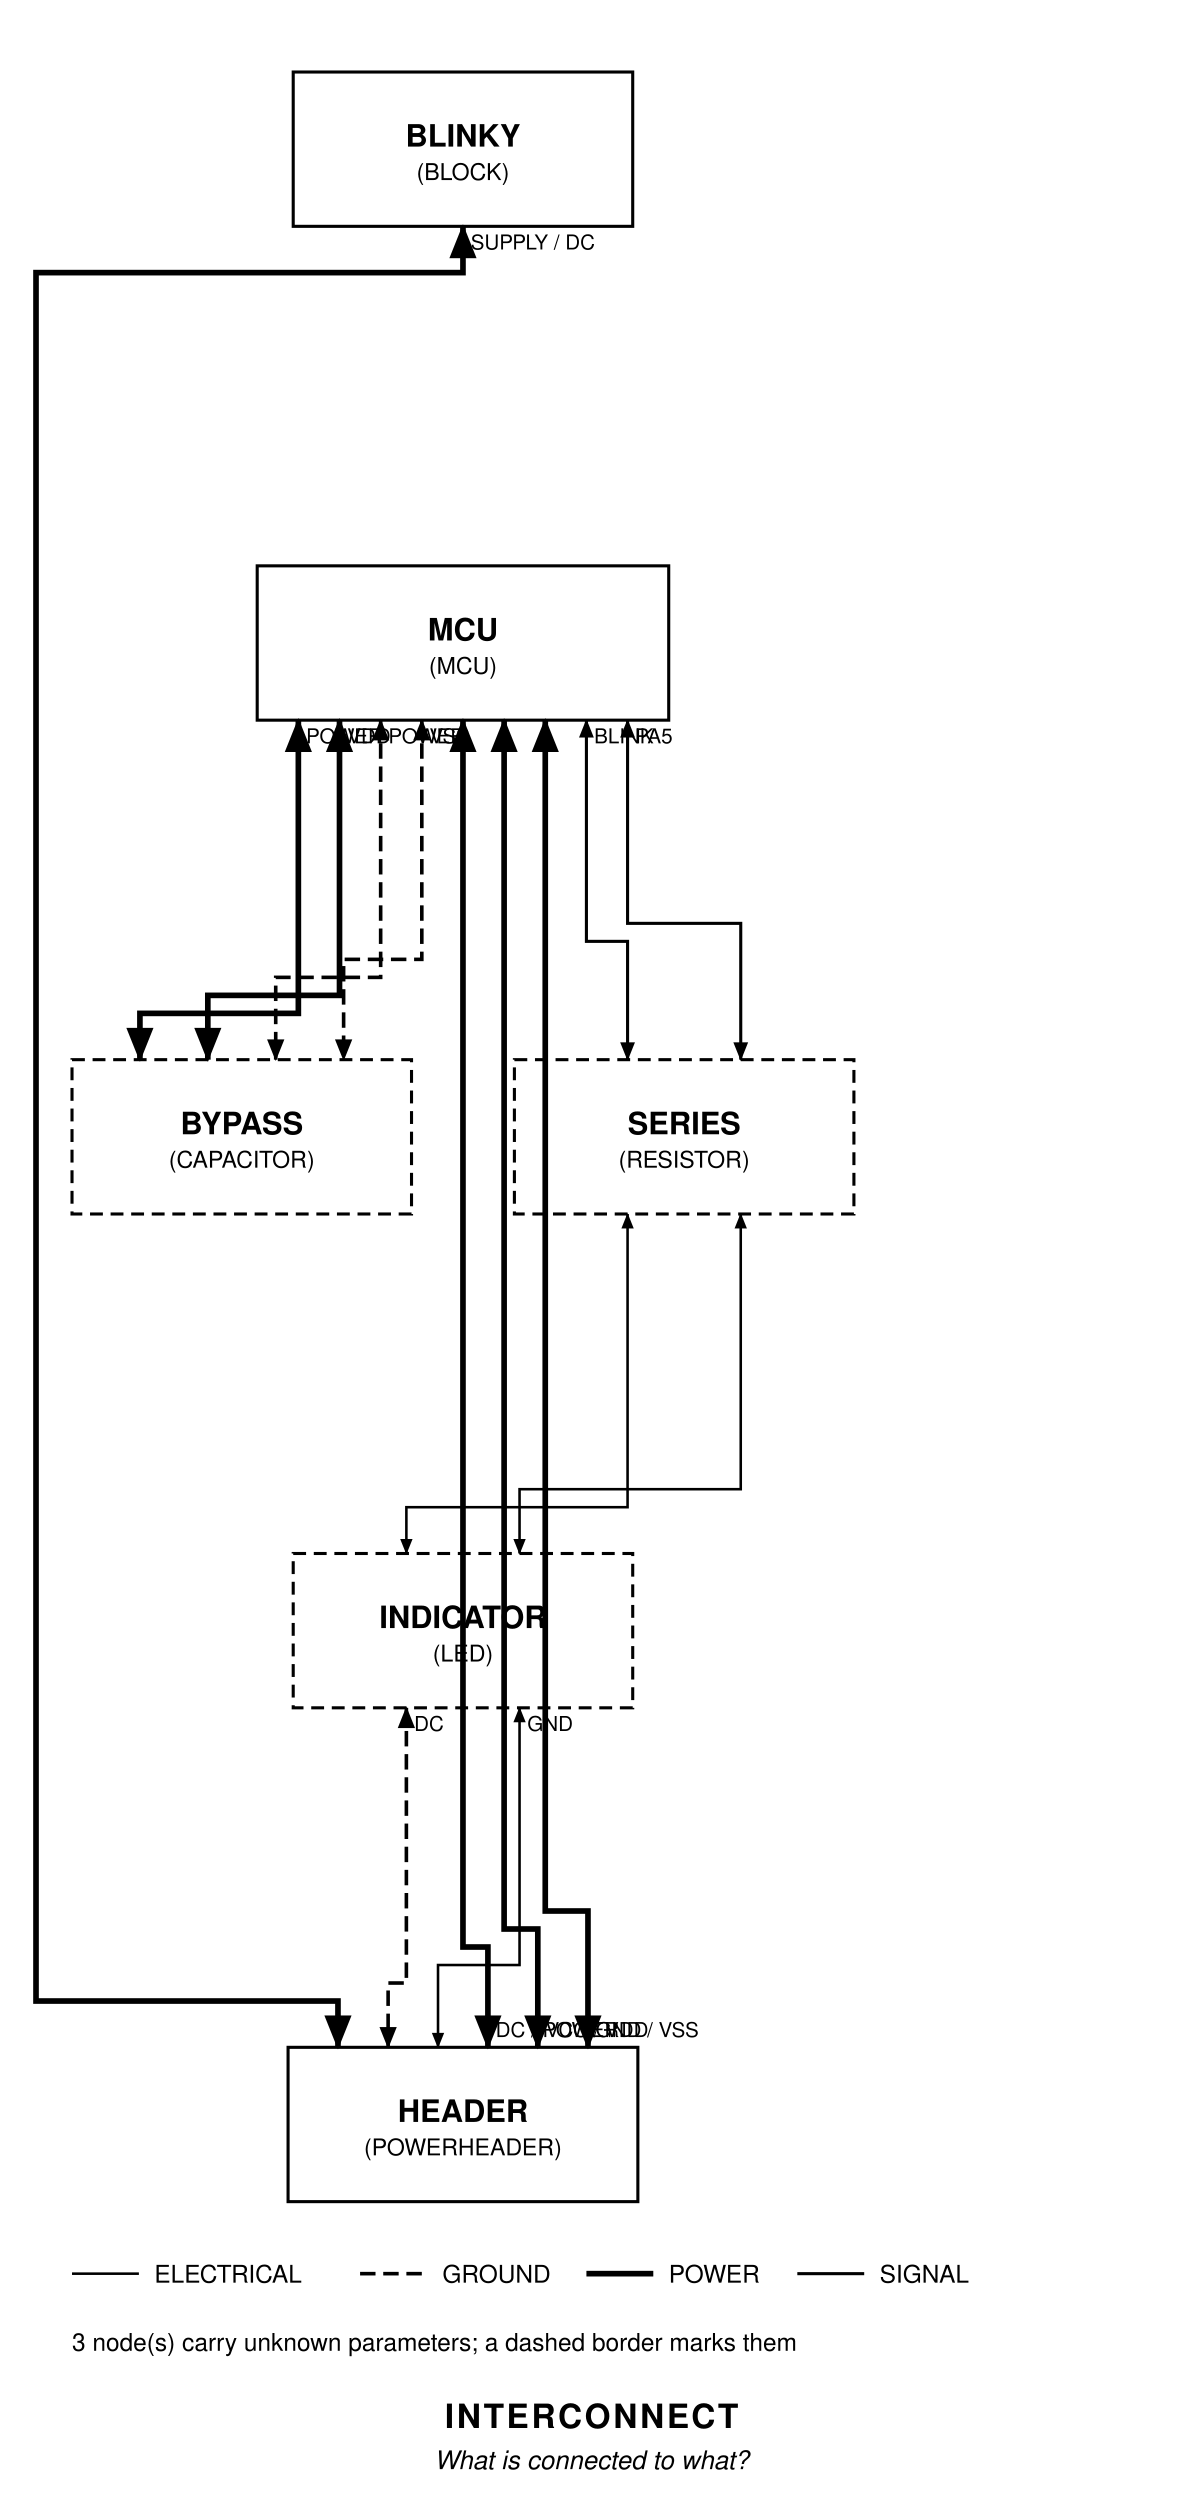
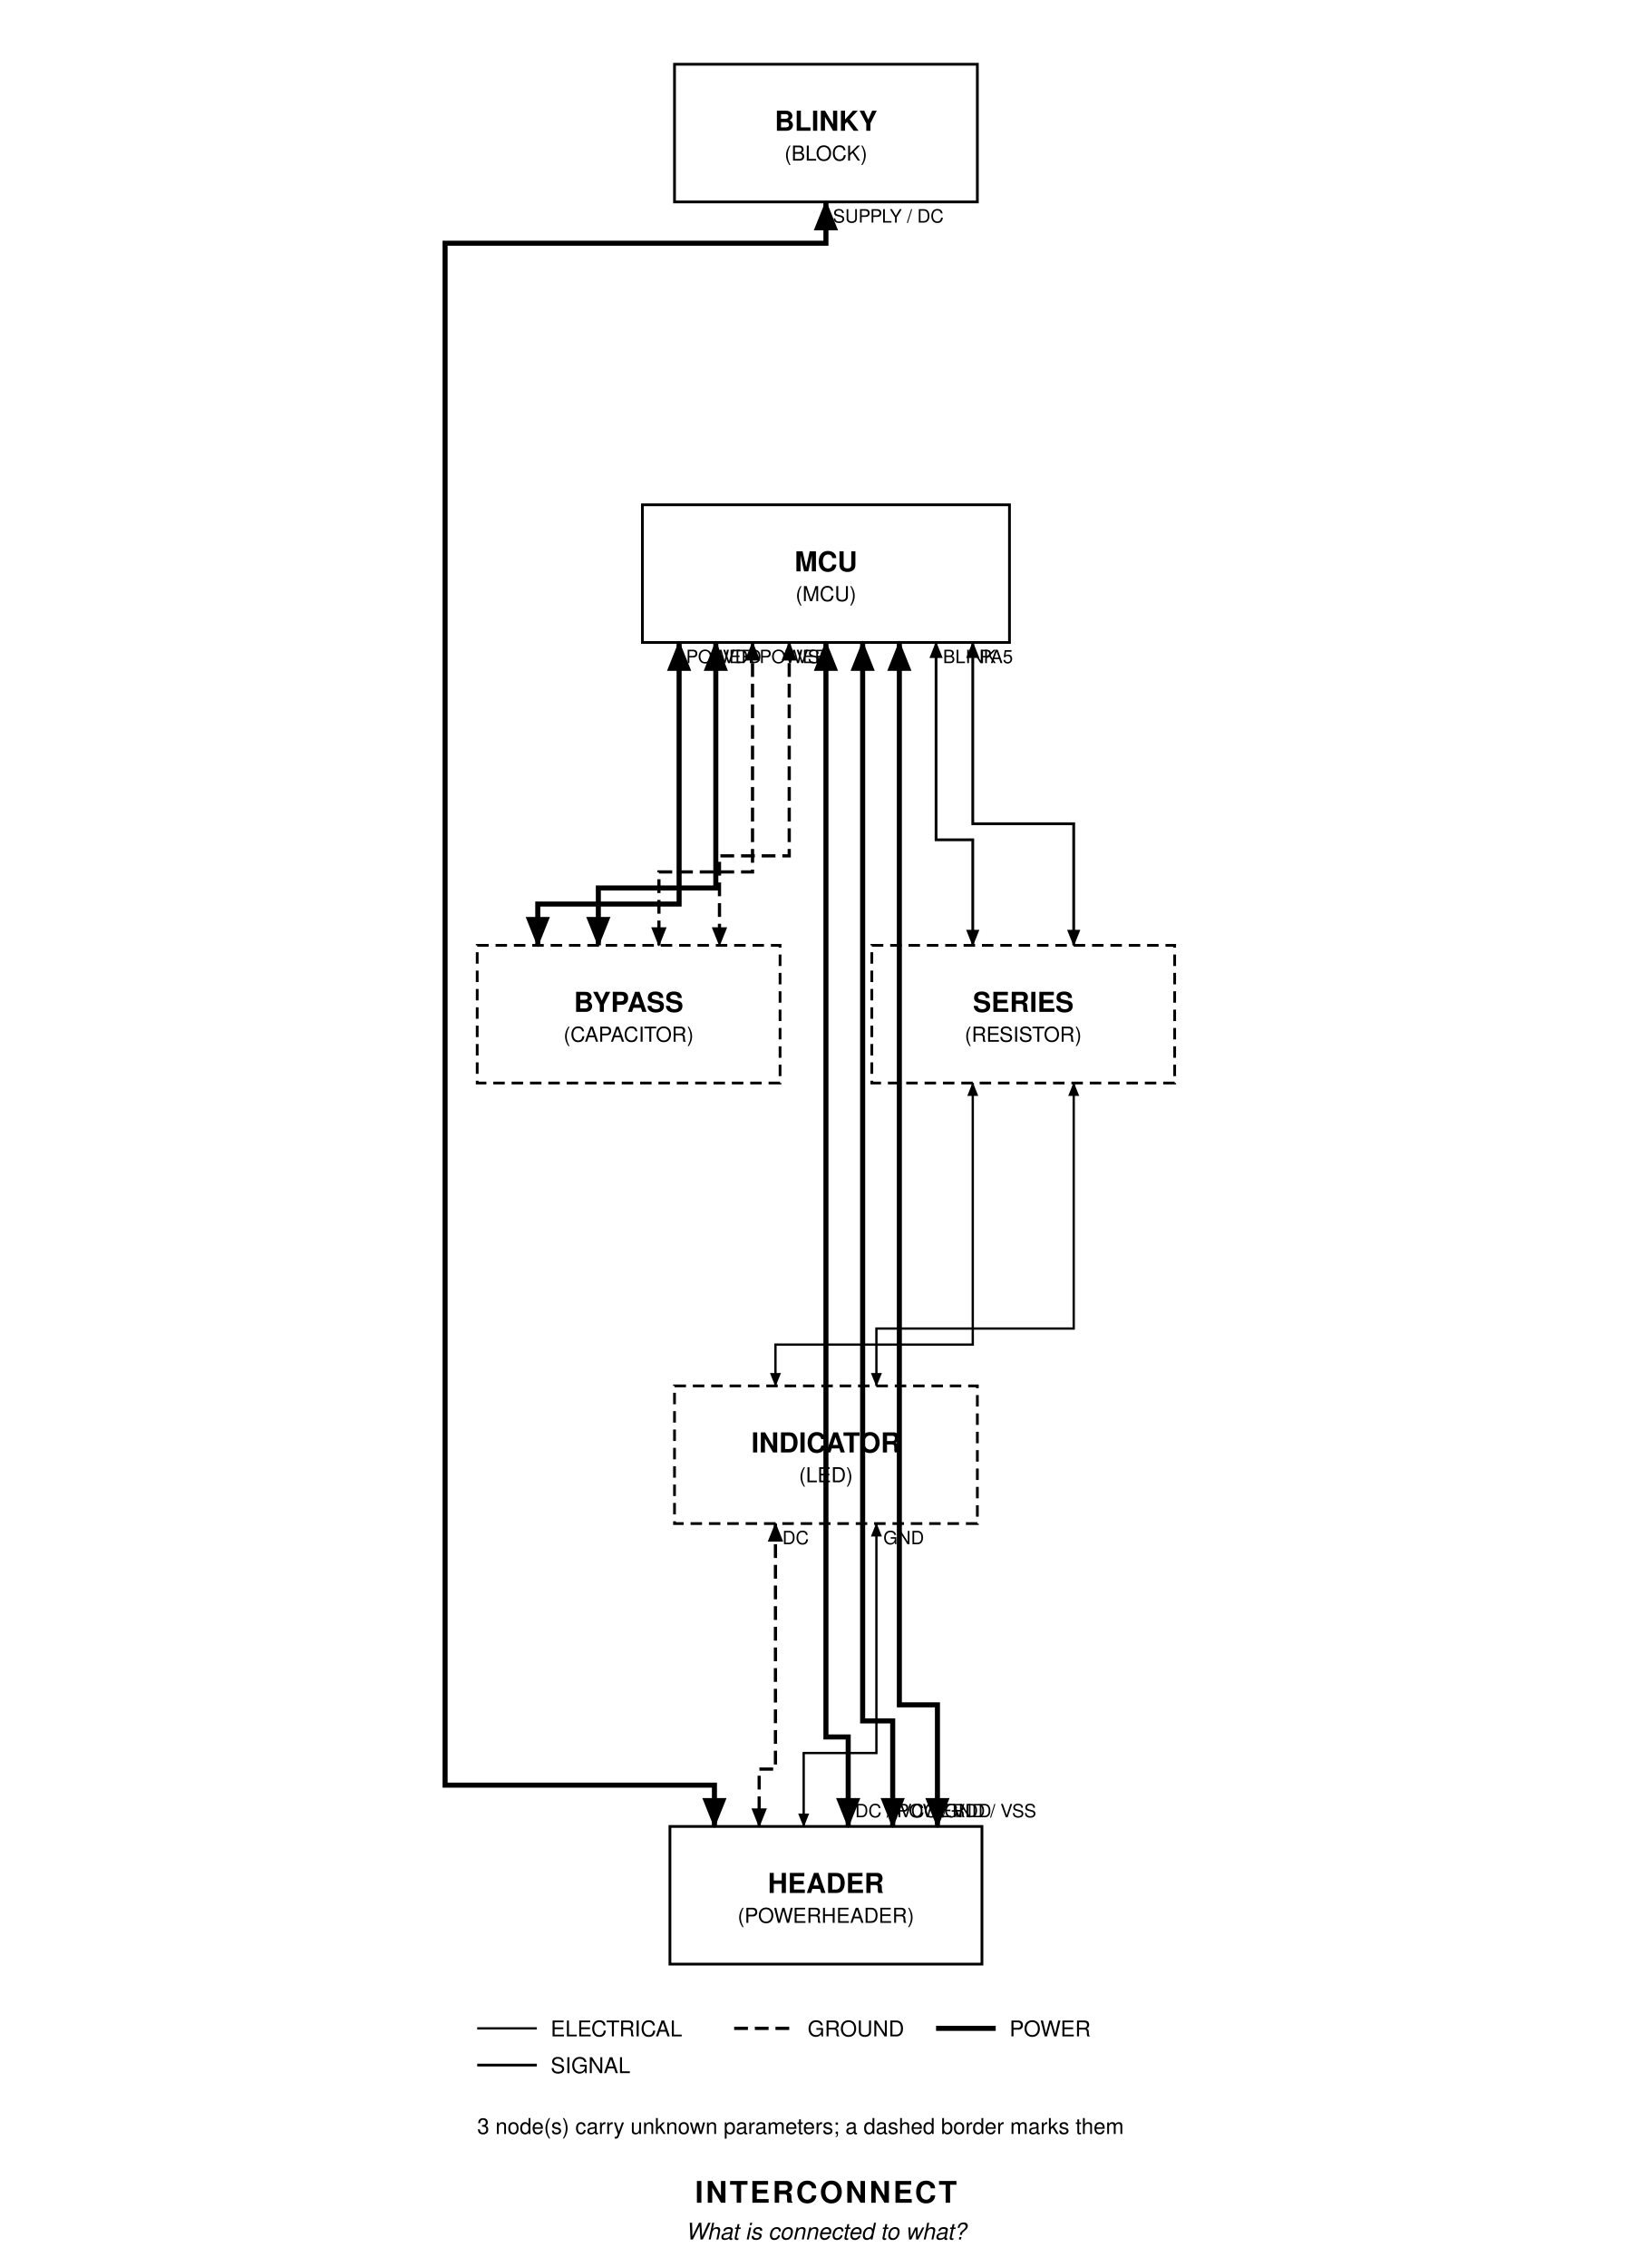
- <svg xmlns="http://www.w3.org/2000/svg" width="460" height="972" viewBox="0 0 460 972" font-family="Helvetica, Arial, sans-serif">
+ <svg xmlns="http://www.w3.org/2000/svg" width="720" height="988" viewBox="0 0 720 988" font-family="Helvetica, Arial, sans-serif">
  <defs>
    <marker id="arrow" viewBox="0 0 8 8" refX="7.5" refY="4" markerWidth="6" markerHeight="6" orient="auto-start-reverse">
      <path d="M0,0.8 L8,4 L0,7.2 Z" fill="#000000" />
    </marker>
  </defs>
-   <polyline points="180.0,88.0 180.0,106.0 14.0,106.0 14.0,778.0 131.4,778.0 131.4,796.0" fill="none" stroke="#000000" stroke-width="2.2" marker-start="url(#arrow)" marker-end="url(#arrow)" />
-   <polyline points="158.0,664.0 158.0,771.0 150.9,771.0 150.9,796.0" fill="none" stroke="#000000" stroke-width="1.4" stroke-dasharray="6 3" marker-start="url(#arrow)" marker-end="url(#arrow)" />
-   <polyline points="202.0,664.0 202.0,764.0 170.3,764.0 170.3,796.0" fill="none" stroke="#000000" stroke-width="1" marker-start="url(#arrow)" marker-end="url(#arrow)" />
-   <polyline points="189.7,796.0 189.7,757.0 180.0,757.0 180.0,280.0" fill="none" stroke="#000000" stroke-width="2.2" marker-start="url(#arrow)" marker-end="url(#arrow)" />
-   <polyline points="209.1,796.0 209.1,750.0 196.0,750.0 196.0,280.0" fill="none" stroke="#000000" stroke-width="2.2" marker-start="url(#arrow)" marker-end="url(#arrow)" />
-   <polyline points="228.6,796.0 228.6,743.0 212.0,743.0 212.0,280.0" fill="none" stroke="#000000" stroke-width="2.2" marker-start="url(#arrow)" marker-end="url(#arrow)" />
-   <polyline points="244.0,472.0 244.0,586.0 158.0,586.0 158.0,604.0" fill="none" stroke="#000000" stroke-width="1" marker-start="url(#arrow)" marker-end="url(#arrow)" />
-   <polyline points="288.0,472.0 288.0,579.0 202.0,579.0 202.0,604.0" fill="none" stroke="#000000" stroke-width="1" marker-start="url(#arrow)" marker-end="url(#arrow)" />
-   <polyline points="116.0,280.0 116.0,394.0 54.4,394.0 54.4,412.0" fill="none" stroke="#000000" stroke-width="2.2" marker-start="url(#arrow)" marker-end="url(#arrow)" />
-   <polyline points="132.0,280.0 132.0,387.0 80.8,387.0 80.8,412.0" fill="none" stroke="#000000" stroke-width="2.2" marker-start="url(#arrow)" marker-end="url(#arrow)" />
-   <polyline points="148.0,280.0 148.0,380.0 107.2,380.0 107.2,412.0" fill="none" stroke="#000000" stroke-width="1.4" stroke-dasharray="6 3" marker-start="url(#arrow)" marker-end="url(#arrow)" />
-   <polyline points="164.0,280.0 164.0,373.0 133.6,373.0 133.6,412.0" fill="none" stroke="#000000" stroke-width="1.4" stroke-dasharray="6 3" marker-start="url(#arrow)" marker-end="url(#arrow)" />
-   <polyline points="228.0,280.0 228.0,366.0 244.0,366.0 244.0,412.0" fill="none" stroke="#000000" stroke-width="1.2" marker-start="url(#arrow)" marker-end="url(#arrow)" />
-   <polyline points="244.0,280.0 244.0,359.0 288.0,359.0 288.0,412.0" fill="none" stroke="#000000" stroke-width="1.2" marker-start="url(#arrow)" marker-end="url(#arrow)" />
-   <g>
-     <rect x="114" y="28" width="132" height="60" fill="none" stroke="#000000" stroke-width="1.2" />
-     <text x="180" y="57.0" text-anchor="middle" font-size="12" font-weight="bold" fill="#000000">BLINKY</text>
-     <text x="180" y="70.0" text-anchor="middle" font-size="9" fill="#000000">(BLOCK)</text>
+   <g transform="translate(180,0)">
+     <polyline points="180.0,88.0 180.0,106.0 14.0,106.0 14.0,778.0 131.4,778.0 131.4,796.0" fill="none" stroke="#000000" stroke-width="2.2" marker-start="url(#arrow)" marker-end="url(#arrow)" />
+     <polyline points="158.0,664.0 158.0,771.0 150.9,771.0 150.9,796.0" fill="none" stroke="#000000" stroke-width="1.4" stroke-dasharray="6 3" marker-start="url(#arrow)" marker-end="url(#arrow)" />
+     <polyline points="202.0,664.0 202.0,764.0 170.3,764.0 170.3,796.0" fill="none" stroke="#000000" stroke-width="1" marker-start="url(#arrow)" marker-end="url(#arrow)" />
+     <polyline points="189.7,796.0 189.7,757.0 180.0,757.0 180.0,280.0" fill="none" stroke="#000000" stroke-width="2.2" marker-start="url(#arrow)" marker-end="url(#arrow)" />
+     <polyline points="209.1,796.0 209.1,750.0 196.0,750.0 196.0,280.0" fill="none" stroke="#000000" stroke-width="2.2" marker-start="url(#arrow)" marker-end="url(#arrow)" />
+     <polyline points="228.6,796.0 228.6,743.0 212.0,743.0 212.0,280.0" fill="none" stroke="#000000" stroke-width="2.2" marker-start="url(#arrow)" marker-end="url(#arrow)" />
+     <polyline points="244.0,472.0 244.0,586.0 158.0,586.0 158.0,604.0" fill="none" stroke="#000000" stroke-width="1" marker-start="url(#arrow)" marker-end="url(#arrow)" />
+     <polyline points="288.0,472.0 288.0,579.0 202.0,579.0 202.0,604.0" fill="none" stroke="#000000" stroke-width="1" marker-start="url(#arrow)" marker-end="url(#arrow)" />
+     <polyline points="116.0,280.0 116.0,394.0 54.4,394.0 54.4,412.0" fill="none" stroke="#000000" stroke-width="2.2" marker-start="url(#arrow)" marker-end="url(#arrow)" />
+     <polyline points="132.0,280.0 132.0,387.0 80.8,387.0 80.8,412.0" fill="none" stroke="#000000" stroke-width="2.2" marker-start="url(#arrow)" marker-end="url(#arrow)" />
+     <polyline points="148.0,280.0 148.0,380.0 107.2,380.0 107.2,412.0" fill="none" stroke="#000000" stroke-width="1.4" stroke-dasharray="6 3" marker-start="url(#arrow)" marker-end="url(#arrow)" />
+     <polyline points="164.0,280.0 164.0,373.0 133.6,373.0 133.6,412.0" fill="none" stroke="#000000" stroke-width="1.4" stroke-dasharray="6 3" marker-start="url(#arrow)" marker-end="url(#arrow)" />
+     <polyline points="228.0,280.0 228.0,366.0 244.0,366.0 244.0,412.0" fill="none" stroke="#000000" stroke-width="1.2" marker-start="url(#arrow)" marker-end="url(#arrow)" />
+     <polyline points="244.0,280.0 244.0,359.0 288.0,359.0 288.0,412.0" fill="none" stroke="#000000" stroke-width="1.2" marker-start="url(#arrow)" marker-end="url(#arrow)" />
+     <g>
+       <rect x="114" y="28" width="132" height="60" fill="none" stroke="#000000" stroke-width="1.2" />
+       <text x="180" y="57.0" text-anchor="middle" font-size="12" font-weight="bold" fill="#000000">BLINKY</text>
+       <text x="180" y="70.0" text-anchor="middle" font-size="9" fill="#000000">(BLOCK)</text>
+     </g>
+     <g>
+       <rect x="114" y="604" width="132" height="60" fill="none" stroke="#000000" stroke-width="1.2" stroke-dasharray="5 3" />
+       <text x="180" y="633.0" text-anchor="middle" font-size="12" font-weight="bold" fill="#000000">INDICATOR</text>
+       <text x="180" y="646.0" text-anchor="middle" font-size="9" fill="#000000">(LED)</text>
+     </g>
+     <g>
+       <rect x="28" y="412" width="132" height="60" fill="none" stroke="#000000" stroke-width="1.2" stroke-dasharray="5 3" />
+       <text x="94" y="441.0" text-anchor="middle" font-size="12" font-weight="bold" fill="#000000">BYPASS</text>
+       <text x="94" y="454.0" text-anchor="middle" font-size="9" fill="#000000">(CAPACITOR)</text>
+     </g>
+     <g>
+       <rect x="112" y="796" width="136" height="60" fill="none" stroke="#000000" stroke-width="1.2" />
+       <text x="180" y="825.0" text-anchor="middle" font-size="12" font-weight="bold" fill="#000000">HEADER</text>
+       <text x="180" y="838.0" text-anchor="middle" font-size="9" fill="#000000">(POWERHEADER)</text>
+     </g>
+     <g>
+       <rect x="200" y="412" width="132" height="60" fill="none" stroke="#000000" stroke-width="1.2" stroke-dasharray="5 3" />
+       <text x="266" y="441.0" text-anchor="middle" font-size="12" font-weight="bold" fill="#000000">SERIES</text>
+       <text x="266" y="454.0" text-anchor="middle" font-size="9" fill="#000000">(RESISTOR)</text>
+     </g>
+     <g>
+       <rect x="100" y="220" width="160" height="60" fill="none" stroke="#000000" stroke-width="1.2" />
+       <text x="180" y="249.0" text-anchor="middle" font-size="12" font-weight="bold" fill="#000000">MCU</text>
+       <text x="180" y="262.0" text-anchor="middle" font-size="9" fill="#000000">(MCU)</text>
+     </g>
+     <text x="183.0" y="97.0" text-anchor="start" font-size="8" fill="#000000">SUPPLY / DC</text>
+     <text x="161.0" y="673.0" text-anchor="start" font-size="8" fill="#000000">DC</text>
+     <text x="205.0" y="673.0" text-anchor="start" font-size="8" fill="#000000">GND</text>
+     <text x="192.7" y="792.0" text-anchor="start" font-size="8" fill="#000000">DC / POWER</text>
+     <text x="212.1" y="792.0" text-anchor="start" font-size="8" fill="#000000">VCC / VDD</text>
+     <text x="231.6" y="792.0" text-anchor="start" font-size="8" fill="#000000">GND / VSS</text>
+     <text x="119.0" y="289.0" text-anchor="start" font-size="8" fill="#000000">POWER</text>
+     <text x="135.0" y="289.0" text-anchor="start" font-size="8" fill="#000000">VDD</text>
+     <text x="151.0" y="289.0" text-anchor="start" font-size="8" fill="#000000">POWER</text>
+     <text x="167.0" y="289.0" text-anchor="start" font-size="8" fill="#000000">VSS</text>
+     <text x="231.0" y="289.0" text-anchor="start" font-size="8" fill="#000000">BLINK</text>
+     <text x="247.0" y="289.0" text-anchor="start" font-size="8" fill="#000000">PA5</text>
+     <line x1="28" y1="884" x2="54" y2="884" stroke="#000000" stroke-width="1" />
+     <text x="60" y="887.5" font-size="9.5" fill="#000000">ELECTRICAL</text>
+     <line x1="140" y1="884" x2="166" y2="884" stroke="#000000" stroke-width="1.4" stroke-dasharray="6 3" />
+     <text x="172" y="887.5" font-size="9.5" fill="#000000">GROUND</text>
+     <line x1="228" y1="884" x2="254" y2="884" stroke="#000000" stroke-width="2.2" />
+     <text x="260" y="887.5" font-size="9.5" fill="#000000">POWER</text>
+     <line x1="28" y1="900" x2="54" y2="900" stroke="#000000" stroke-width="1.2" />
+     <text x="60" y="903.5" font-size="9.5" fill="#000000">SIGNAL</text>
+     <text x="28" y="930" font-size="9.5" fill="#000000">3 node(s) carry unknown parameters; a dashed border marks them</text>
  </g>
-   <g>
-     <rect x="114" y="604" width="132" height="60" fill="none" stroke="#000000" stroke-width="1.2" stroke-dasharray="5 3" />
-     <text x="180" y="633.0" text-anchor="middle" font-size="12" font-weight="bold" fill="#000000">INDICATOR</text>
-     <text x="180" y="646.0" text-anchor="middle" font-size="9" fill="#000000">(LED)</text>
-   </g>
-   <g>
-     <rect x="28" y="412" width="132" height="60" fill="none" stroke="#000000" stroke-width="1.2" stroke-dasharray="5 3" />
-     <text x="94" y="441.0" text-anchor="middle" font-size="12" font-weight="bold" fill="#000000">BYPASS</text>
-     <text x="94" y="454.0" text-anchor="middle" font-size="9" fill="#000000">(CAPACITOR)</text>
-   </g>
-   <g>
-     <rect x="112" y="796" width="136" height="60" fill="none" stroke="#000000" stroke-width="1.2" />
-     <text x="180" y="825.0" text-anchor="middle" font-size="12" font-weight="bold" fill="#000000">HEADER</text>
-     <text x="180" y="838.0" text-anchor="middle" font-size="9" fill="#000000">(POWERHEADER)</text>
-   </g>
-   <g>
-     <rect x="200" y="412" width="132" height="60" fill="none" stroke="#000000" stroke-width="1.2" stroke-dasharray="5 3" />
-     <text x="266" y="441.0" text-anchor="middle" font-size="12" font-weight="bold" fill="#000000">SERIES</text>
-     <text x="266" y="454.0" text-anchor="middle" font-size="9" fill="#000000">(RESISTOR)</text>
-   </g>
-   <g>
-     <rect x="100" y="220" width="160" height="60" fill="none" stroke="#000000" stroke-width="1.2" />
-     <text x="180" y="249.0" text-anchor="middle" font-size="12" font-weight="bold" fill="#000000">MCU</text>
-     <text x="180" y="262.0" text-anchor="middle" font-size="9" fill="#000000">(MCU)</text>
-   </g>
-   <text x="183.0" y="97.0" text-anchor="start" font-size="8" fill="#000000">SUPPLY / DC</text>
-   <text x="161.0" y="673.0" text-anchor="start" font-size="8" fill="#000000">DC</text>
-   <text x="205.0" y="673.0" text-anchor="start" font-size="8" fill="#000000">GND</text>
-   <text x="192.7" y="792.0" text-anchor="start" font-size="8" fill="#000000">DC / POWER</text>
-   <text x="212.1" y="792.0" text-anchor="start" font-size="8" fill="#000000">VCC / VDD</text>
-   <text x="231.6" y="792.0" text-anchor="start" font-size="8" fill="#000000">GND / VSS</text>
-   <text x="119.0" y="289.0" text-anchor="start" font-size="8" fill="#000000">POWER</text>
-   <text x="135.0" y="289.0" text-anchor="start" font-size="8" fill="#000000">VDD</text>
-   <text x="151.0" y="289.0" text-anchor="start" font-size="8" fill="#000000">POWER</text>
-   <text x="167.0" y="289.0" text-anchor="start" font-size="8" fill="#000000">VSS</text>
-   <text x="231.0" y="289.0" text-anchor="start" font-size="8" fill="#000000">BLINK</text>
-   <text x="247.0" y="289.0" text-anchor="start" font-size="8" fill="#000000">PA5</text>
-   <line x1="28" y1="884" x2="54" y2="884" stroke="#000000" stroke-width="1" />
-   <text x="60" y="887.5" font-size="9.5" fill="#000000">ELECTRICAL</text>
-   <line x1="140" y1="884" x2="166" y2="884" stroke="#000000" stroke-width="1.4" stroke-dasharray="6 3" />
-   <text x="172" y="887.5" font-size="9.5" fill="#000000">GROUND</text>
-   <line x1="228" y1="884" x2="254" y2="884" stroke="#000000" stroke-width="2.2" />
-   <text x="260" y="887.5" font-size="9.5" fill="#000000">POWER</text>
-   <line x1="310" y1="884" x2="336" y2="884" stroke="#000000" stroke-width="1.2" />
-   <text x="342" y="887.5" font-size="9.5" fill="#000000">SIGNAL</text>
-   <text x="28" y="914" font-size="9.5" fill="#000000">3 node(s) carry unknown parameters; a dashed border marks them</text>
-   <text x="230.0" y="944" text-anchor="middle" font-size="13" font-weight="bold" letter-spacing="0.08em" fill="#000000">INTERCONNECT</text>
-   <text x="230.0" y="960" text-anchor="middle" font-size="10" font-style="italic" fill="#000000">What is connected to what?</text>
+   <text x="360.0" y="960" text-anchor="middle" font-size="13" font-weight="bold" letter-spacing="0.08em" fill="#000000">INTERCONNECT</text>
+   <text x="360.0" y="976" text-anchor="middle" font-size="10" font-style="italic" fill="#000000">What is connected to what?</text>
</svg>
